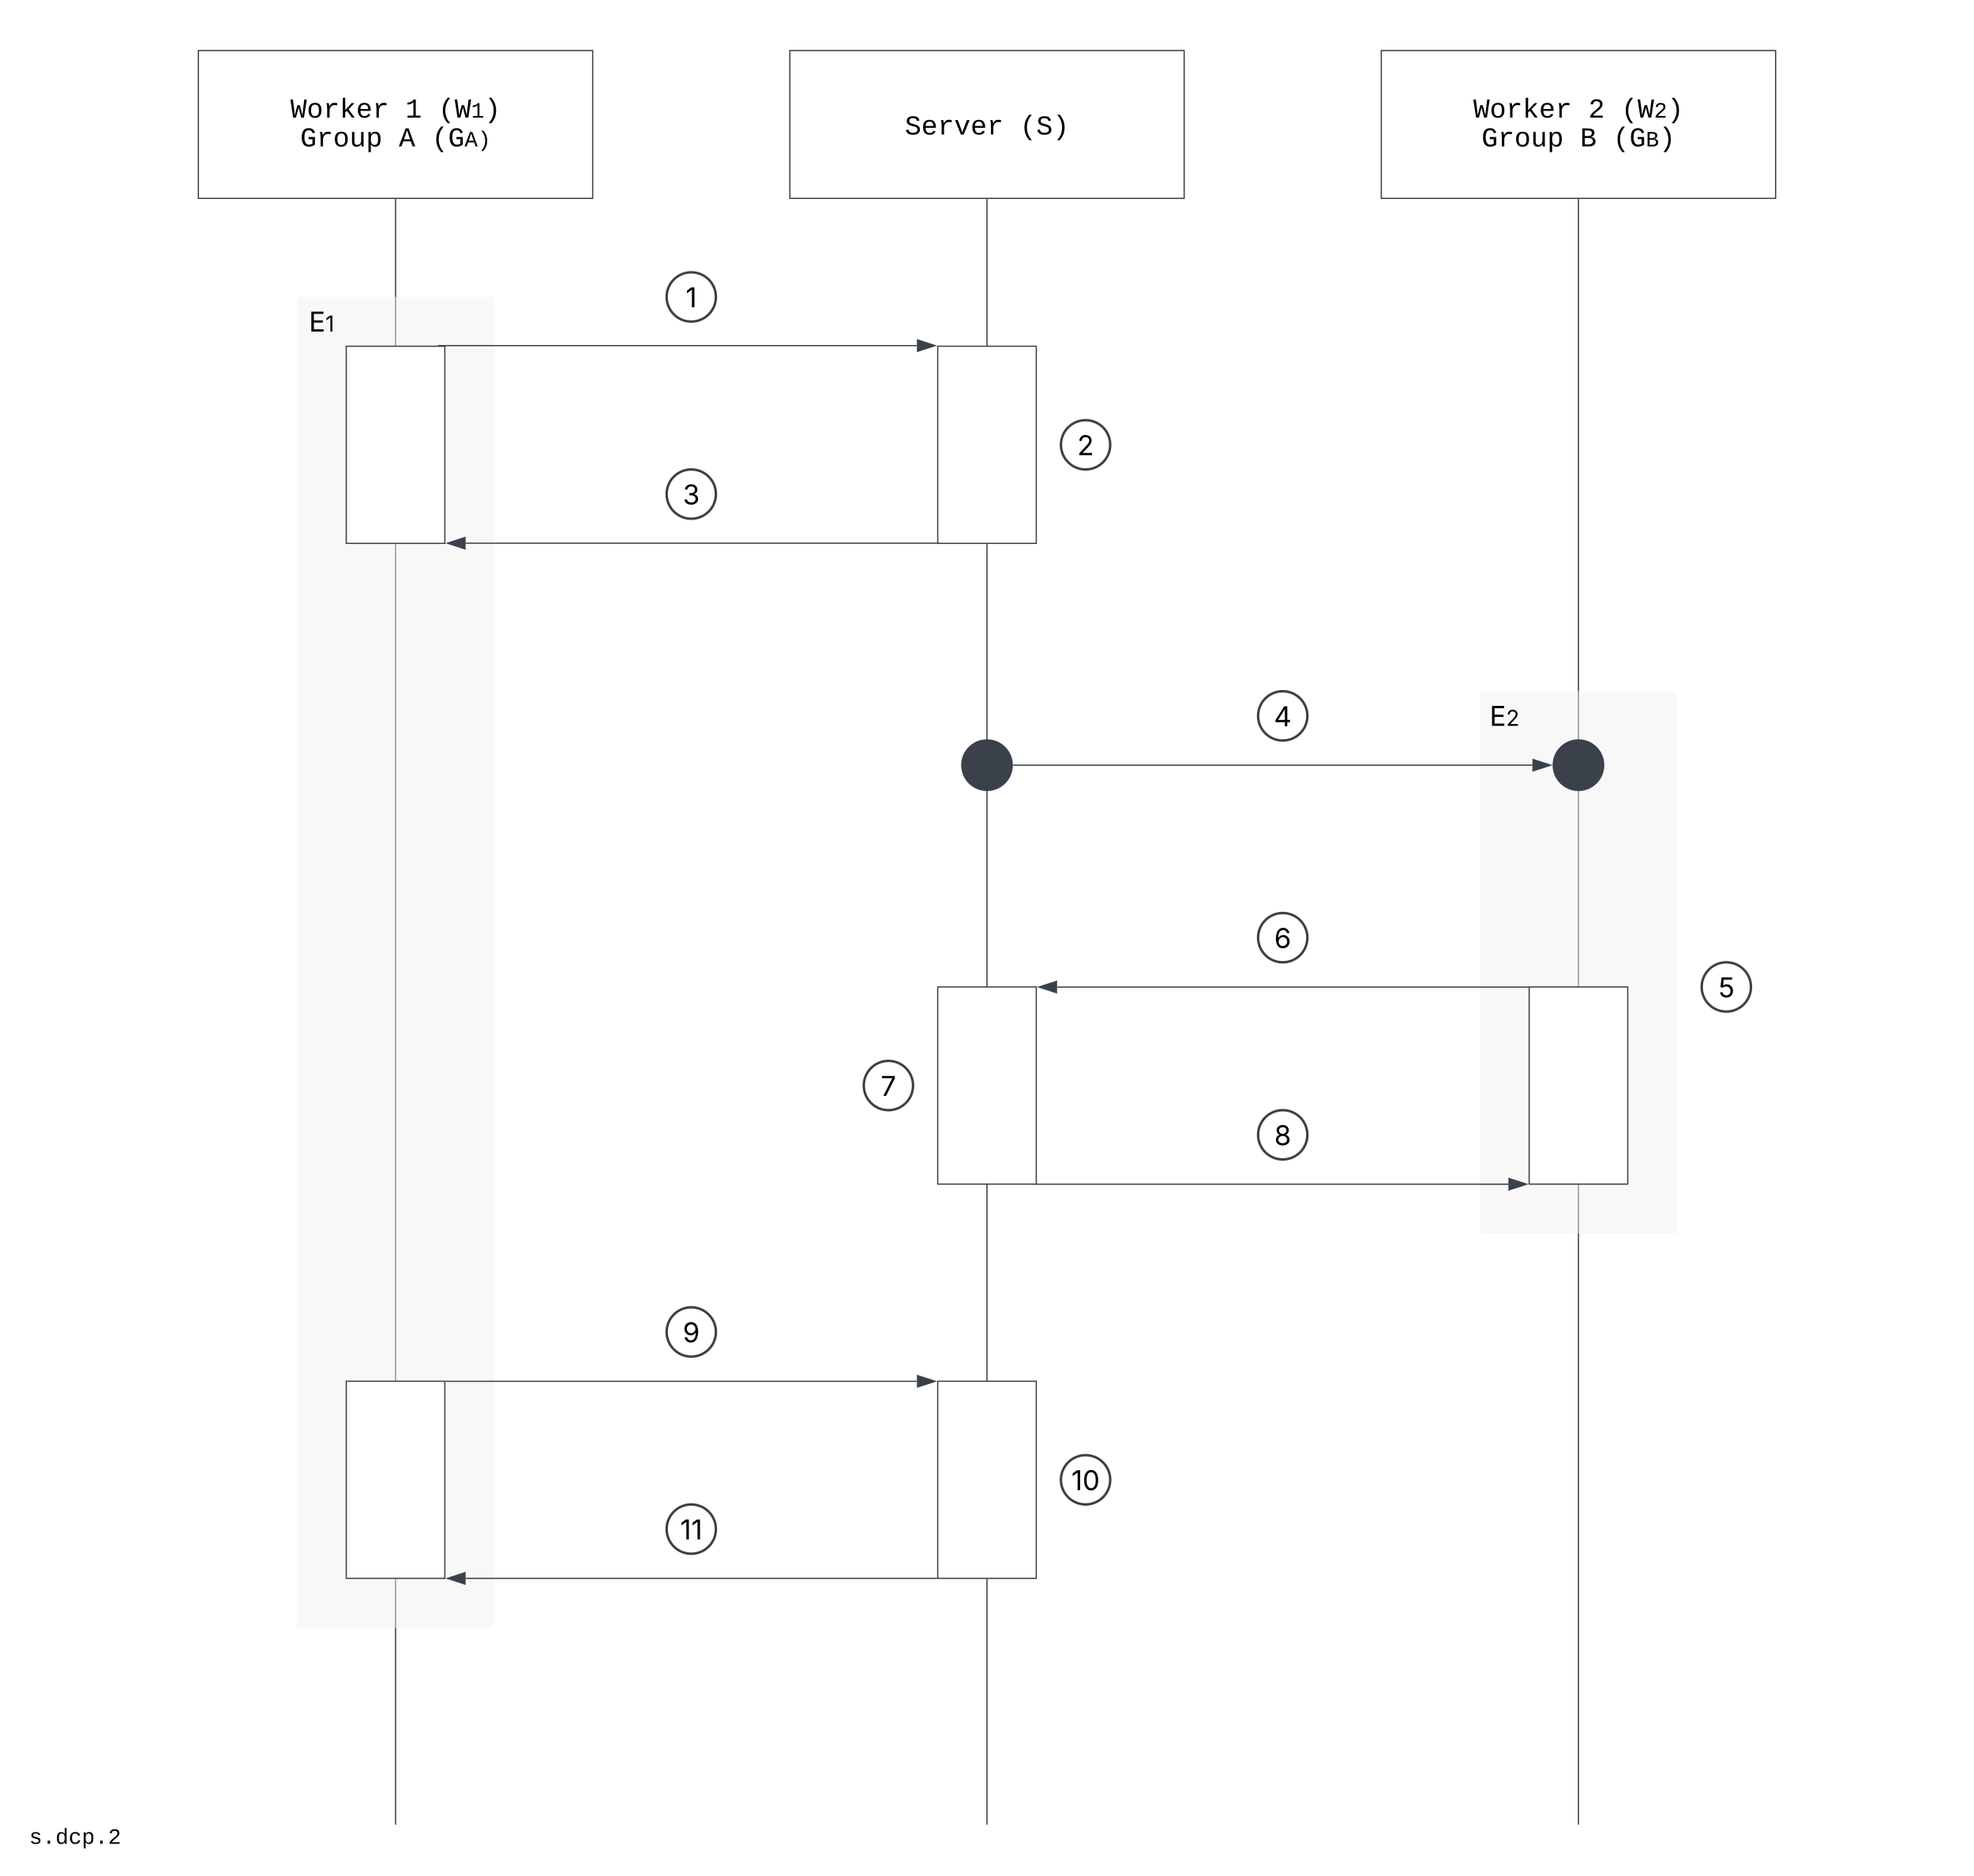
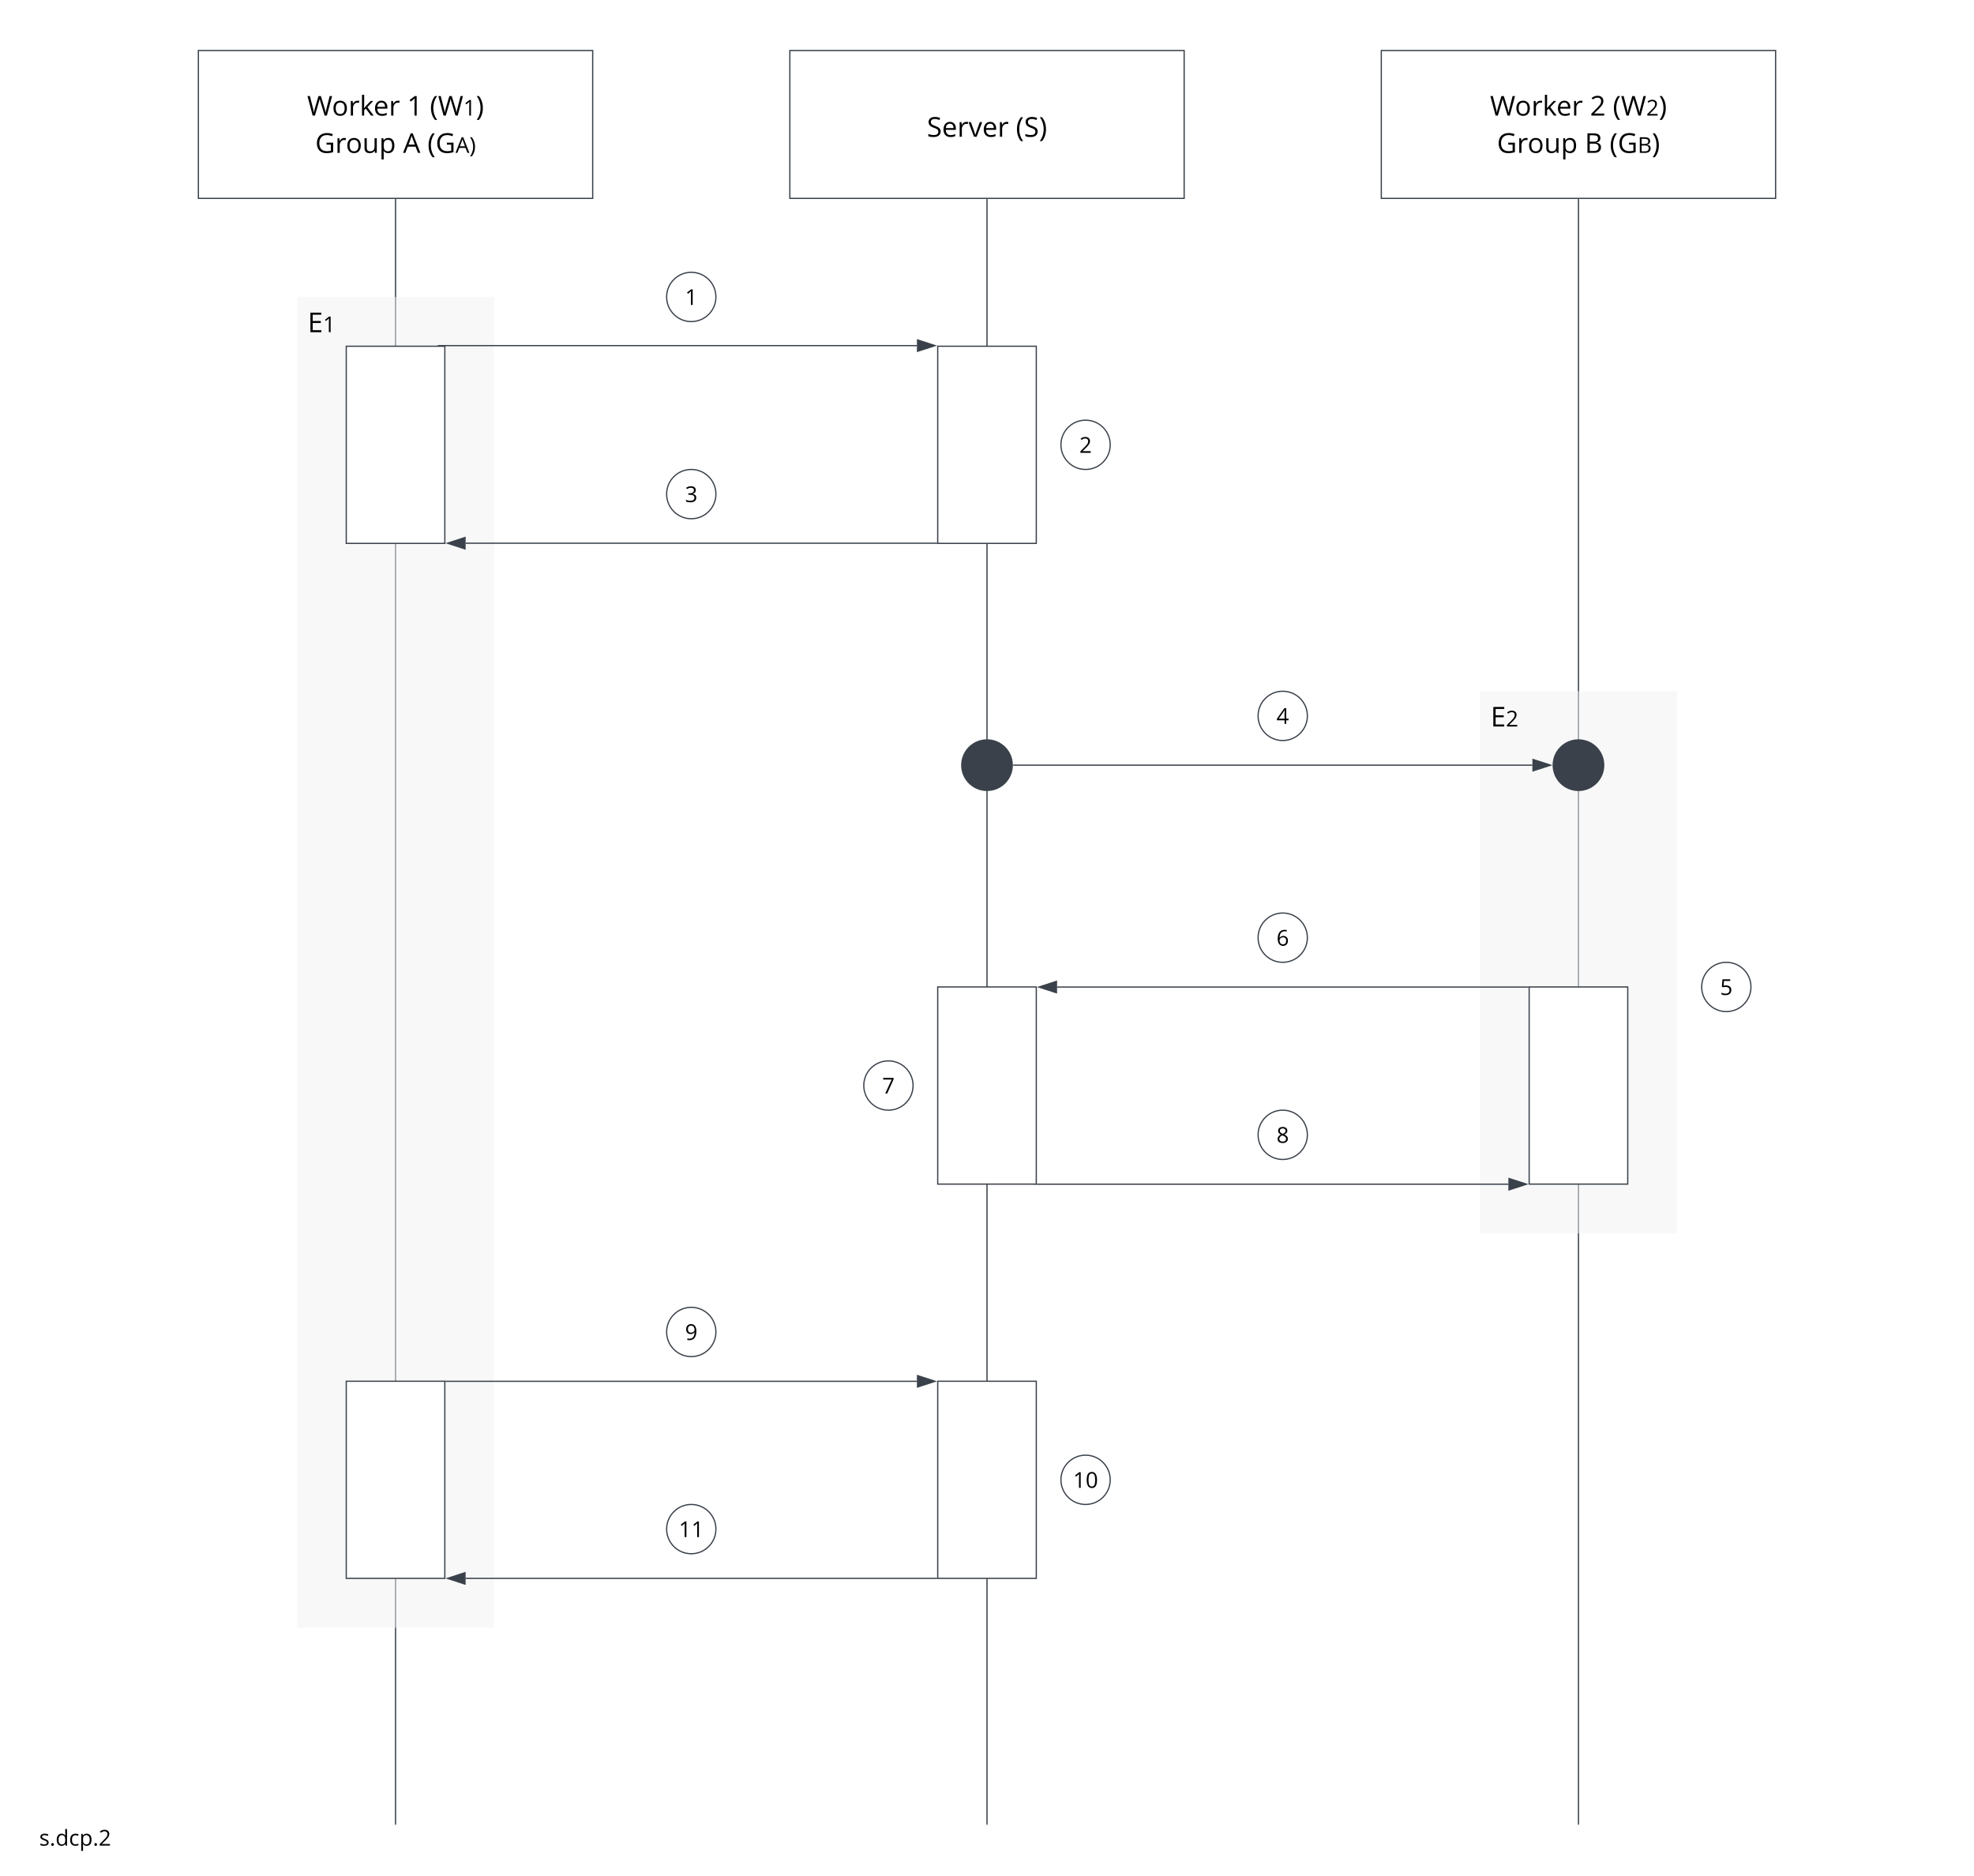
<svg xmlns="http://www.w3.org/2000/svg" xmlns:ns1="lucid" xmlns:xlink="http://www.w3.org/1999/xlink" width="1602" height="1522">
  <g transform="translate(-479 1001)" ns1:page-tab-id="0_0">
    <path d="M0-1500h2500v2500H0z" fill="#fff" />
    <path d="M480-994a6 6 0 0 1 6-6h1588a6 6 0 0 1 6 6V514a6 6 0 0 1-6 6H486a6 6 0 0 1-6-6z" stroke="#000" stroke-opacity="0" stroke-width="2" fill="#fff" />
    <path d="M1760-839V479.5" stroke="#3a414a" fill="none" />
    <path d="M1760.47-839h-.94v-.5h.94z" stroke="#3a414a" stroke-width=".05" fill="#3a414a" />
    <path d="M1760 479.5v.5M1280-839V479.5" stroke="#3a414a" fill="none" />
    <path d="M1280.47-839h-.94v-.5h.94z" stroke="#3a414a" stroke-width=".05" fill="#3a414a" />
    <path d="M1280 479.5v.5M800-839V479.5" stroke="#3a414a" fill="none" />
    <path d="M800.48-839h-.96v-.5h.96z" stroke="#3a414a" stroke-width=".05" fill="#3a414a" />
    <path d="M800 479.5v.5" stroke="#3a414a" fill="none" />
    <path d="M1680-440h160V0h-160zM720-760h160V320H720z" stroke="#000" stroke-opacity="0" fill="#f2f3f5" fill-opacity=".5" />
    <path d="M640-960h320v120H640z" stroke="#3a414a" fill="#fff" />
-     <use xlink:href="#a" transform="matrix(1,0,0,1,645,-955) translate(69.65278 49.42708)" />
-     <use xlink:href="#b" transform="matrix(1,0,0,1,645,-955) translate(163.0013 49.42708)" />
-     <use xlink:href="#c" transform="matrix(1,0,0,1,645,-955) translate(189.6723 49.42708)" />
-     <use xlink:href="#d" transform="matrix(1,0,0,1,645,-955) translate(77.65408 72.85373)" />
-     <use xlink:href="#e" transform="matrix(1,0,0,1,645,-955) translate(157.6671 72.85373)" />
-     <use xlink:href="#f" transform="matrix(1,0,0,1,645,-955) translate(184.3381 72.85373)" />
+     <use xlink:href="#a" transform="matrix(1,0,0,1,645,-955) translate(83.24002 47.81467)" />
+     <use xlink:href="#b" transform="matrix(1,0,0,1,645,-955) translate(164.3924 47.81467)" />
+     <use xlink:href="#c" transform="matrix(1,0,0,1,645,-955) translate(182.8711 47.81467)" />
+     <use xlink:href="#d" transform="matrix(1,0,0,1,645,-955) translate(89.82205 78.07726)" />
+     <use xlink:href="#e" transform="matrix(1,0,0,1,645,-955) translate(161.0786 78.07726)" />
+     <use xlink:href="#f" transform="matrix(1,0,0,1,645,-955) translate(180.9136 78.07726)" />
    <path d="M1120-960h320v120h-320z" stroke="#3a414a" fill="#fff" />
-     <use xlink:href="#g" transform="matrix(1,0,0,1,1125,-955) translate(88.32248 63.17708)" />
-     <use xlink:href="#h" transform="matrix(1,0,0,1,1125,-955) translate(181.671 63.17708)" />
+     <use xlink:href="#g" transform="matrix(1,0,0,1,1125,-955) translate(106.237 65.00217)" />
+     <use xlink:href="#h" transform="matrix(1,0,0,1,1125,-955) translate(178.4158 65.00217)" />
    <path d="M1600-960h320v120h-320z" stroke="#3a414a" fill="#fff" />
-     <use xlink:href="#a" transform="matrix(1,0,0,1,1605,-955) translate(69.65278 49.42708)" />
-     <use xlink:href="#i" transform="matrix(1,0,0,1,1605,-955) translate(163.0013 49.42708)" />
-     <use xlink:href="#j" transform="matrix(1,0,0,1,1605,-955) translate(189.6723 49.42708)" />
-     <use xlink:href="#d" transform="matrix(1,0,0,1,1605,-955) translate(76.32053 72.85373)" />
-     <use xlink:href="#k" transform="matrix(1,0,0,1,1605,-955) translate(156.3336 72.85373)" />
-     <use xlink:href="#l" transform="matrix(1,0,0,1,1605,-955) translate(183.0046 72.85373)" />
+     <use xlink:href="#a" transform="matrix(1,0,0,1,1605,-955) translate(83.24002 47.81467)" />
+     <use xlink:href="#i" transform="matrix(1,0,0,1,1605,-955) translate(164.3924 47.81467)" />
+     <use xlink:href="#j" transform="matrix(1,0,0,1,1605,-955) translate(182.8711 47.81467)" />
+     <use xlink:href="#d" transform="matrix(1,0,0,1,1605,-955) translate(88.86176 78.07726)" />
+     <use xlink:href="#k" transform="matrix(1,0,0,1,1605,-955) translate(160.1183 78.07726)" />
+     <use xlink:href="#l" transform="matrix(1,0,0,1,1605,-955) translate(180.2897 78.07726)" />
    <path d="M760-720h80v160h-80zM1240-720h80v160h-80z" stroke="#3a414a" fill="#fff" />
    <path d="M1300-380c0 11.05-8.95 20-20 20s-20-8.95-20-20 8.95-20 20-20 20 8.95 20 20zM1780-380c0 11.05-8.95 20-20 20s-20-8.95-20-20 8.95-20 20-20 20 8.95 20 20z" stroke="#3a414a" stroke-width="2" fill="#3a414a" />
    <path d="M1301.5-380h421.1" stroke="#3a414a" fill="none" />
    <path d="M1301.5-379.52h-.55l.05-.44-.02-.52h.53z" stroke="#3a414a" stroke-width=".05" fill="#3a414a" />
    <path d="M1737.38-380l-14.27 4.63.02-9.26z" stroke="#3a414a" fill="#3a414a" />
    <path d="M720-754a6 6 0 0 1 6-6h28a6 6 0 0 1 6 6v28a6 6 0 0 1-6 6h-28a6 6 0 0 1-6-6z" fill="none" />
-     <use xlink:href="#m" transform="matrix(1,0,0,1,720,-760) translate(9.705946 28.08377)" />
+     <use xlink:href="#m" transform="matrix(1,0,0,1,720,-760) translate(8.738064 28.62088)" />
    <path d="M834.36-720.5h388.75" stroke="#3a414a" fill="none" />
    <path stroke="#3a414a" stroke-width=".05" fill="#3a414a" />
    <path d="M1237.88-720.5l-14.27 4.63.02-9.26z" stroke="#3a414a" fill="#3a414a" />
    <path d="M1239-560.14H856.88" stroke="#3a414a" fill="none" />
    <path d="M1239.5-559.67h-.5v-.95h.5z" stroke="#3a414a" stroke-width=".05" fill="#3a414a" />
    <path d="M842.12-560.14l14.26-4.64v9.27z" stroke="#3a414a" fill="#3a414a" />
    <path d="M1240-200h80v160h-80zM760 120h80v160h-80zM1240 120h80v160h-80zM1720-200h80v160h-80z" stroke="#3a414a" fill="#fff" />
    <path d="M841 120.05h382.12" stroke="#3a414a" fill="none" />
    <path d="M841 120.53h-.5v-.95h.5z" stroke="#3a414a" stroke-width=".05" fill="#3a414a" />
    <path d="M1237.88 120.05l-14.26 4.64v-9.28z" stroke="#3a414a" fill="#3a414a" />
    <path d="M1239 280H856.88" stroke="#3a414a" fill="none" />
    <path d="M1239.5 280.48h-.5v-.96h.5z" stroke="#3a414a" stroke-width=".05" fill="#3a414a" />
    <path d="M842.12 280l14.26-4.63v9.26z" stroke="#3a414a" fill="#3a414a" />
    <path d="M1719-199.92h-382.12" stroke="#3a414a" fill="none" />
    <path d="M1719.5-199.45h-.5v-.95h.5z" stroke="#3a414a" stroke-width=".05" fill="#3a414a" />
    <path d="M1322.12-199.92l14.27-4.64-.02 9.27z" stroke="#3a414a" fill="#3a414a" />
-     <path d="M1060-760c0 11.05-8.95 20-20 20s-20-8.95-20-20 8.95-20 20-20 20 8.95 20 20z" stroke="#3a414a" stroke-width="2" fill-opacity="0" />
-     <use xlink:href="#n" transform="matrix(1,0,0,1,1025,-775) translate(10.48569 23.40278)" />
-     <path d="M1380-640c0 11.05-8.95 20-20 20s-20-8.95-20-20 8.95-20 20-20 20 8.95 20 20z" stroke="#3a414a" stroke-width="2" fill-opacity="0" />
-     <use xlink:href="#o" transform="matrix(1,0,0,1,1345,-655) translate(8.228741 23.40278)" />
+     <path d="M1060-760c0 11.05-8.95 20-20 20s-20-8.95-20-20 8.95-20 20-20 20 8.95 20 20z" stroke="#3a414a" fill-opacity="0" />
+     <use xlink:href="#n" transform="matrix(1,0,0,1,1020,-780) translate(14.92253 26.50174)" />
+     <path d="M1380-640c0 11.05-8.95 20-20 20s-20-8.95-20-20 8.95-20 20-20 20 8.95 20 20z" stroke="#3a414a" fill-opacity="0" />
+     <use xlink:href="#o" transform="matrix(1,0,0,1,1340,-660) translate(14.92253 26.50174)" />
    <path d="M1680-434a6 6 0 0 1 6-6h28a6 6 0 0 1 6 6v28a6 6 0 0 1-6 6h-28a6 6 0 0 1-6-6z" fill="none" />
-     <use xlink:href="#p" transform="matrix(1,0,0,1,1680,-440) translate(7.900391 28.08377)" />
-     <path d="M1060-600c0 11.05-8.95 20-20 20s-20-8.95-20-20 8.95-20 20-20 20 8.95 20 20z" stroke="#3a414a" stroke-width="2" fill-opacity="0" />
-     <use xlink:href="#q" transform="matrix(1,0,0,1,1025,-615) translate(8.141936 23.40278)" />
-     <path d="M1540-420c0 11.05-8.95 20-20 20s-20-8.95-20-20 8.95-20 20-20 20 8.95 20 20z" stroke="#3a414a" stroke-width="2" fill-opacity="0" />
-     <use xlink:href="#r" transform="matrix(1,0,0,1,1505,-435) translate(7.827266 23.40278)" />
-     <path d="M1900-200c0 11.05-8.95 20-20 20s-20-8.95-20-20 8.95-20 20-20 20 8.95 20 20z" stroke="#3a414a" stroke-width="2" fill-opacity="0" />
-     <use xlink:href="#s" transform="matrix(1,0,0,1,1865,-215) translate(8.250443 23.40278)" />
-     <path d="M1540-240c0 11.05-8.95 20-20 20s-20-8.95-20-20 8.95-20 20-20 20 8.95 20 20z" stroke="#3a414a" stroke-width="2" fill-opacity="0" />
-     <use xlink:href="#t" transform="matrix(1,0,0,1,1505,-255) translate(8.114809 23.40278)" />
-     <path d="M1540-80c0 11.05-8.95 20-20 20s-20-8.95-20-20 8.95-20 20-20 20 8.95 20 20z" stroke="#3a414a" stroke-width="2" fill-opacity="0" />
-     <use xlink:href="#u" transform="matrix(1,0,0,1,1505,-95) translate(8.131085 23.40278)" />
-     <path d="M1220-120c0 11.05-8.95 20-20 20s-20-8.95-20-20 8.95-20 20-20 20 8.95 20 20z" stroke="#3a414a" stroke-width="2" fill-opacity="0" />
-     <use xlink:href="#v" transform="matrix(1,0,0,1,1185,-135) translate(8.717023 23.40278)" />
-     <path d="M1060 80c0 11.05-8.95 20-20 20s-20-8.95-20-20 8.95-20 20-20 20 8.95 20 20z" stroke="#3a414a" stroke-width="2" fill-opacity="0" />
-     <g>
-       <use xlink:href="#w" transform="matrix(1,0,0,1,1025,65) translate(8.114809 23.40278)" />
-     </g>
-     <path d="M1380 200c0 11.05-8.95 20-20 20s-20-8.95-20-20 8.95-20 20-20 20 8.95 20 20z" stroke="#3a414a" stroke-width="2" fill-opacity="0" />
-     <g>
-       <use xlink:href="#x" transform="matrix(1,0,0,1,1345,185) translate(3.476137 23.40278)" />
-     </g>
-     <path d="M1060 240c0 11.05-8.95 20-20 20s-20-8.95-20-20 8.95-20 20-20 20 8.95 20 20z" stroke="#3a414a" stroke-width="2" fill-opacity="0" />
-     <g>
-       <use xlink:href="#y" transform="matrix(1,0,0,1,1025,225) translate(5.966372 23.40278)" />
+     <use xlink:href="#p" transform="matrix(1,0,0,1,1680,-440) translate(8.738064 28.62088)" />
+     <path d="M1060-600c0 11.05-8.95 20-20 20s-20-8.95-20-20 8.95-20 20-20 20 8.95 20 20z" stroke="#3a414a" fill-opacity="0" />
+     <use xlink:href="#q" transform="matrix(1,0,0,1,1020,-620) translate(14.92253 26.50174)" />
+     <path d="M1540-420c0 11.05-8.95 20-20 20s-20-8.95-20-20 8.95-20 20-20 20 8.95 20 20z" stroke="#3a414a" fill-opacity="0" />
+     <use xlink:href="#r" transform="matrix(1,0,0,1,1500,-440) translate(14.92253 26.50174)" />
+     <path d="M1900-200c0 11.05-8.95 20-20 20s-20-8.95-20-20 8.95-20 20-20 20 8.95 20 20z" stroke="#3a414a" fill-opacity="0" />
+     <use xlink:href="#s" transform="matrix(1,0,0,1,1860,-220) translate(14.92253 26.50174)" />
+     <path d="M1540-240c0 11.05-8.95 20-20 20s-20-8.95-20-20 8.95-20 20-20 20 8.95 20 20z" stroke="#3a414a" fill-opacity="0" />
+     <use xlink:href="#t" transform="matrix(1,0,0,1,1500,-260) translate(14.92253 26.50174)" />
+     <path d="M1540-80c0 11.05-8.95 20-20 20s-20-8.95-20-20 8.95-20 20-20 20 8.95 20 20z" stroke="#3a414a" fill-opacity="0" />
+     <use xlink:href="#u" transform="matrix(1,0,0,1,1500,-100) translate(14.92253 26.50174)" />
+     <path d="M1220-120c0 11.05-8.95 20-20 20s-20-8.95-20-20 8.95-20 20-20 20 8.95 20 20z" stroke="#3a414a" fill-opacity="0" />
+     <use xlink:href="#v" transform="matrix(1,0,0,1,1180,-140) translate(14.92253 26.50174)" />
+     <path d="M1060 80c0 11.05-8.95 20-20 20s-20-8.95-20-20 8.95-20 20-20 20 8.95 20 20z" stroke="#3a414a" fill-opacity="0" />
+     <g>
+       <use xlink:href="#w" transform="matrix(1,0,0,1,1020,60) translate(14.92253 26.50174)" />
+     </g>
+     <path d="M1380 200c0 11.05-8.95 20-20 20s-20-8.95-20-20 8.95-20 20-20 20 8.95 20 20z" stroke="#3a414a" fill-opacity="0" />
+     <g>
+       <use xlink:href="#x" transform="matrix(1,0,0,1,1340,180) translate(9.840069 26.50174)" />
+     </g>
+     <path d="M1060 240c0 11.05-8.95 20-20 20s-20-8.95-20-20 8.95-20 20-20 20 8.95 20 20z" stroke="#3a414a" fill-opacity="0" />
+     <g>
+       <use xlink:href="#y" transform="matrix(1,0,0,1,1020,220) translate(9.840069 26.50174)" />
    </g>
    <path d="M1321-39.92h382.12" stroke="#3a414a" fill="none" />
    <path d="M1321-39.44h-3.5v-.06h3v-.9h.5z" stroke="#3a414a" stroke-width=".05" fill="#3a414a" />
    <path d="M1717.88-39.92l-14.27 4.64.02-9.27z" stroke="#3a414a" fill="#3a414a" />
    <path d="M480 466a6 6 0 0 1 6-6h108a6 6 0 0 1 6 6v48a6 6 0 0 1-6 6H486a6 6 0 0 1-6-6z" fill="none" />
    <g>
-       <use xlink:href="#z" transform="matrix(1,0,0,1,480,460) translate(22.66059 35.42101)" />
+       <use xlink:href="#z" transform="matrix(1,0,0,1,480,460) translate(30.82031 36.8967)" />
    </g>
    <defs>
-       <path d="M1018 0H810c-67-251-137-496-194-756C558-495 487-250 419 0H211L0-1349h189c48 393 110 772 142 1181 58-262 128-512 197-763h175c69 251 139 500 197 763 37-402 92-789 139-1181h189" id="A" />
-       <path d="M615-1102c343 0 484 203 482 560-1 347-147 562-488 562-336 0-475-219-479-562-4-349 156-560 485-560zm-8 989c240 0 301-180 301-429 0-245-55-427-290-427-236 0-299 181-299 427 0 243 61 429 288 429" id="B" />
-       <path d="M839-1102c70 0 148 7 206 17v167c-112-18-268-36-363 15-129 69-208 203-208 395V0H294c-10-367 32-789-52-1082h171c21 75 41 161 48 250h5c67-152 152-270 373-270" id="C" />
-       <path d="M914 0L548-499l-132 98V0H236v-1484h180v927l475-525h211L663-617 1125 0H914" id="D" />
-       <path d="M617-1102c355 0 481 238 477 599H322c5 222 84 388 301 388 144 0 244-59 284-166l158 45C1002-72 854 20 623 20c-342 0-490-220-490-568 0-346 151-554 484-554zm291 461c-18-192-90-328-289-328-194 0-287 128-295 328h584" id="E" />
+       <path d="M1477 0h-168c-114-383-232-756-342-1143-19-66-26-106-27-119-15 88-39 184-70 289L584 0H416L27-1462h180l231 903c32 127 55 241 70 344 18-122 46-241 80-358l262-889h180l275 897c32 103 59 220 81 350 13-95 37-210 72-346l230-901h180" id="A" />
+       <path d="M621-1116c316 0 501 239 501 567 0 339-180 575-508 569S119-212 115-549c-4-339 178-567 506-567zm-5 141c-239 0-329 168-329 426 0 255 93 430 331 430s332-174 332-430-95-426-334-426" id="B" />
+       <path d="M340-893c80-153 237-262 467-211l-23 154c-45-10-85-15-120-15-184-3-322 182-322 377V0H176v-1096h137l19 203h8" id="C" />
+       <path d="M340-561c134-179 332-366 485-535h197L578-629 1053 0H852L465-518 340-410V0H176v-1556h164c-4 336 9 669-8 995h8" id="D" />
+       <path d="M995-51C878-2 799 19 639 20c-329 2-524-221-524-559 0-326 172-577 481-577 278 0 451 210 446 493v105H287c4 242 121 392 358 393 118 0 235-25 350-74v148zM864-653c2-195-85-324-270-324-190 0-288 139-303 324h573" id="E" />
      <g id="a">
        <use transform="matrix(0.01085069,0,0,0.01085069,0,0)" xlink:href="#A" />
-         <use transform="matrix(0.01085069,0,0,0.01085069,13.3355,0)" xlink:href="#B" />
-         <use transform="matrix(0.01085069,0,0,0.01085069,26.67101,0)" xlink:href="#C" />
-         <use transform="matrix(0.01085069,0,0,0.01085069,40.00651,0)" xlink:href="#D" />
-         <use transform="matrix(0.01085069,0,0,0.01085069,53.34201,0)" xlink:href="#E" />
-         <use transform="matrix(0.01085069,0,0,0.01085069,66.67752,0)" xlink:href="#C" />
-       </g>
-       <path d="M148-1120c216-7 379-89 463-229h166v1204h353V0H157v-145h439v-1021c-79 124-254 184-448 194v-148" id="F" />
+         <use transform="matrix(0.01085069,0,0,0.01085069,20.12804,0)" xlink:href="#B" />
+         <use transform="matrix(0.01085069,0,0,0.01085069,33.55035,0)" xlink:href="#C" />
+         <use transform="matrix(0.01085069,0,0,0.01085069,42.62153,0)" xlink:href="#D" />
+         <use transform="matrix(0.01085069,0,0,0.01085069,53.84115,0)" xlink:href="#E" />
+         <use transform="matrix(0.01085069,0,0,0.01085069,66.30859,0)" xlink:href="#C" />
+       </g>
+       <path d="M715 0H553c4-427-9-874 8-1288-79 77-94 81-285 239l-88-114 387-299h140V0" id="F" />
      <use transform="matrix(0.01085069,0,0,0.01085069,0,0)" xlink:href="#F" id="b" />
-       <path d="M891-1484c-201 251-362 514-362 954 0 441 161 704 362 955H701C500 176 342-90 342-532c0-440 159-704 359-952h190" id="G" />
-       <path d="M528-1484c201 248 357 511 357 952 0 442-156 709-357 957H336C537 174 700-89 700-530c0-440-163-703-364-954h192" id="H" />
+       <path d="M383 324C201 116 82-188 82-561c0-378 120-688 301-901h162c-172 227-289 529-289 899 0 361 122 665 287 887H383" id="G" />
+       <path d="M223-1462c182 213 301 524 301 901 0 373-119 679-301 885H63c166-222 287-526 287-887 0-369-117-672-289-899h162" id="H" />
      <g id="c">
        <use transform="matrix(0.01085069,0,0,0.01085069,0,0)" xlink:href="#G" />
-         <use transform="matrix(0.01085069,0,0,0.01085069,13.3355,0)" xlink:href="#A" />
-         <use transform="matrix(0.008680556,0,0,0.008680556,26.67101,0)" xlink:href="#F" />
-         <use transform="matrix(0.01085069,0,0,0.01085069,37.33941,0)" xlink:href="#H" />
-       </g>
-       <path d="M655-135c108 0 195-33 260-74v-336H622v-160h479v572C981-54 839 20 639 20c-388 0-526-306-526-701 0-406 129-689 529-689 261 0 392 137 461 331l-171 56c-47-131-122-231-288-231-281 0-330 245-330 533 0 179 28 314 84 407s142 139 257 139" id="I" />
-       <path d="M528 20c-247 0-343-132-343-381v-721h180v686c-4 177 45 284 224 277 194-8 279-136 279-336v-627h181c3 360-6 732 6 1082H885c-4-54-7-126-8-185h-3C809-64 714 20 528 20" id="J" />
-       <path d="M698-1104c312 3 392 244 392 558 0 315-82 566-392 566-169 0-277-65-331-184h-5c8 188 2 394 4 589H185V-858c0-76-1-156-6-224h175c6 52 9 120 10 178h4c58-122 150-202 330-200zm-49 991c225 0 255-203 255-433 0-225-32-419-253-419-236 0-285 192-285 441 0 237 53 411 283 411" id="K" />
+         <use transform="matrix(0.01085069,0,0,0.01085069,6.575521,0)" xlink:href="#A" />
+         <use transform="matrix(0.008680556,0,0,0.008680556,27.14844,0)" xlink:href="#F" />
+         <use transform="matrix(0.01085069,0,0,0.01085069,37.31337,0)" xlink:href="#H" />
+       </g>
+       <path d="M305-731c0 386 189 602 569 602 101 0 200-12 297-35v-450H844v-152h497v711c-160 50-302 75-514 75-450 0-708-292-702-751 7-475 281-752 758-752 156 0 301 29 436 86l-66 150c-132-56-259-84-381-84-359-3-567 235-567 600" id="I" />
+       <path d="M563 20c-271 0-399-123-399-399v-717h168v711c1 177 76 266 252 266 250 0 331-135 331-401v-576h166V0H944l-24-147h-9C848-44 724 20 563 20" id="J" />
+       <path d="M1141-549c0 329-147 569-455 569-159 0-273-61-344-161h-12c23 199 7 418 12 633H176v-1588h135l23 150h8c77-108 175-170 344-170 311 0 455 237 455 567zm-172-2c0-242-88-424-307-424-256 0-323 154-320 426 3 280 68 430 324 430 213 0 303-196 303-432" id="K" />
      <g id="d">
        <use transform="matrix(0.01085069,0,0,0.01085069,0,0)" xlink:href="#I" />
-         <use transform="matrix(0.01085069,0,0,0.01085069,13.3355,0)" xlink:href="#C" />
-         <use transform="matrix(0.01085069,0,0,0.01085069,26.67101,0)" xlink:href="#B" />
-         <use transform="matrix(0.01085069,0,0,0.01085069,40.00651,0)" xlink:href="#J" />
-         <use transform="matrix(0.01085069,0,0,0.01085069,53.34201,0)" xlink:href="#K" />
-       </g>
-       <path d="M1034 0L896-382H333L196 0H0l510-1349h217L1228 0h-194zM847-531c-77-225-157-447-231-674-69 231-154 451-232 674h463" id="L" />
+         <use transform="matrix(0.01085069,0,0,0.01085069,16.17839,0)" xlink:href="#C" />
+         <use transform="matrix(0.01085069,0,0,0.01085069,24.80469,0)" xlink:href="#B" />
+         <use transform="matrix(0.01085069,0,0,0.01085069,38.227,0)" xlink:href="#J" />
+         <use transform="matrix(0.01085069,0,0,0.01085069,51.86632,0)" xlink:href="#K" />
+       </g>
+       <path d="M1120 0L938-465H352L172 0H0l578-1468h143L1296 0h-176zM885-618c-81-228-168-420-238-664-57 230-159 449-235 664h473" id="L" />
      <use transform="matrix(0.01085069,0,0,0.01085069,0,0)" xlink:href="#L" id="e" />
      <g id="f">
        <use transform="matrix(0.01085069,0,0,0.01085069,0,0)" xlink:href="#G" />
-         <use transform="matrix(0.01085069,0,0,0.01085069,13.3355,0)" xlink:href="#I" />
-         <use transform="matrix(0.008680556,0,0,0.008680556,26.67101,0)" xlink:href="#L" />
-         <use transform="matrix(0.008680556,0,0,0.008680556,37.33941,0)" xlink:href="#H" />
-       </g>
-       <path d="M614-1226c-167 1-283 53-283 213 0 183 186 193 334 234 230 63 463 120 463 409 0 286-219 387-518 390C309 23 131-98 79-338l185-37c34 165 149 248 351 246 184-2 324-58 324-238 0-203-207-221-372-266-210-57-422-111-422-377 0-267 201-356 470-360 279-5 430 101 480 324l-188 33c-28-141-121-215-293-213" id="M" />
-       <path d="M715 0H502L69-1082h202c94 253 197 500 285 758 19 57 36 126 52 183 96-335 234-626 350-941h201" id="N" />
+         <use transform="matrix(0.01085069,0,0,0.01085069,6.575521,0)" xlink:href="#I" />
+         <use transform="matrix(0.008680556,0,0,0.008680556,22.75391,0)" xlink:href="#L" />
+         <use transform="matrix(0.008680556,0,0,0.008680556,34.00391,0)" xlink:href="#H" />
+       </g>
+       <path d="M584-1331c-162 0-287 69-287 219 0 118 43 164 123 214 44 28 112 56 203 89 153 55 259 113 317 176s86 144 86 244c-1 276-228 409-520 409-173 0-307-22-400-67v-164c109 46 257 81 406 82 199 1 342-68 342-244 0-120-47-164-132-214-47-28-121-58-218-93-136-49-234-106-292-173s-87-154-87-261c-1-239 209-369 463-369 145 0 279 27 401 80l-53 148c-121-51-238-76-352-76" id="M" />
+       <path d="M516-150c94-315 146-423 332-946h178L610 0H416L0-1096h178c98 281 253 670 330 946h8" id="N" />
      <g id="g">
        <use transform="matrix(0.01085069,0,0,0.01085069,0,0)" xlink:href="#M" />
-         <use transform="matrix(0.01085069,0,0,0.01085069,13.3355,0)" xlink:href="#E" />
-         <use transform="matrix(0.01085069,0,0,0.01085069,26.67101,0)" xlink:href="#C" />
-         <use transform="matrix(0.01085069,0,0,0.01085069,40.00651,0)" xlink:href="#N" />
-         <use transform="matrix(0.01085069,0,0,0.01085069,53.34201,0)" xlink:href="#E" />
-         <use transform="matrix(0.01085069,0,0,0.01085069,66.67752,0)" xlink:href="#C" />
+         <use transform="matrix(0.01085069,0,0,0.01085069,12.19618,0)" xlink:href="#E" />
+         <use transform="matrix(0.01085069,0,0,0.01085069,24.66363,0)" xlink:href="#C" />
+         <use transform="matrix(0.01085069,0,0,0.01085069,33.73481,0)" xlink:href="#N" />
+         <use transform="matrix(0.01085069,0,0,0.01085069,44.86762,0)" xlink:href="#E" />
+         <use transform="matrix(0.01085069,0,0,0.01085069,57.33507,0)" xlink:href="#C" />
      </g>
      <g id="h">
        <use transform="matrix(0.01085069,0,0,0.01085069,0,0)" xlink:href="#G" />
-         <use transform="matrix(0.01085069,0,0,0.01085069,13.3355,0)" xlink:href="#M" />
-         <use transform="matrix(0.01085069,0,0,0.01085069,26.67101,0)" xlink:href="#H" />
-       </g>
-       <path d="M611-1370c266 0 451 106 451 368 0 147-77 243-154 327-132 144-316 255-451 395-42 44-75 87-96 134h723V0H144v-117c124-264 387-411 582-603 73-72 151-147 151-271 0-161-104-231-266-231-163 0-249 90-268 238l-184-17c35-233 185-369 452-369" id="O" />
+         <use transform="matrix(0.01085069,0,0,0.01085069,6.575521,0)" xlink:href="#M" />
+         <use transform="matrix(0.01085069,0,0,0.01085069,18.7717,0)" xlink:href="#H" />
+       </g>
+       <path d="M559-1483c258 0 441 142 440 389 0 93-26 184-78 275-109 192-433 475-612 657v8h752V0H100v-143c177-182 479-462 617-641 67-87 110-168 112-303 2-158-106-258-268-254-165 4-240 52-354 139l-88-113c135-112 281-168 440-168" id="O" />
      <use transform="matrix(0.01085069,0,0,0.01085069,0,0)" xlink:href="#O" id="i" />
      <g id="j">
        <use transform="matrix(0.01085069,0,0,0.01085069,0,0)" xlink:href="#G" />
-         <use transform="matrix(0.01085069,0,0,0.01085069,13.3355,0)" xlink:href="#A" />
-         <use transform="matrix(0.008680556,0,0,0.008680556,26.67101,0)" xlink:href="#O" />
-         <use transform="matrix(0.01085069,0,0,0.01085069,37.33941,0)" xlink:href="#H" />
-       </g>
-       <path d="M802-711c201 25 350 118 350 331C1152-95 921 0 634 0H162v-1349c401 9 908-74 908 327 0 184-111 275-268 311zm-224-69c174-2 300-51 300-218 0-163-124-198-302-198H353v416h225zM353-153c281-2 612 44 606-244-5-271-329-233-606-234v478" id="P" />
+         <use transform="matrix(0.01085069,0,0,0.01085069,6.575521,0)" xlink:href="#A" />
+         <use transform="matrix(0.008680556,0,0,0.008680556,27.14844,0)" xlink:href="#O" />
+         <use transform="matrix(0.01085069,0,0,0.01085069,37.31337,0)" xlink:href="#H" />
+       </g>
+       <path d="M1214-416C1213-138 1004 0 711 0H201v-1462h413c194 0 334 29 421 87s130 150 130 275c0 188-114 295-284 324v10c222 38 333 155 333 350zm-225-667c0-194-147-232-368-232H371v479h280c219-3 338-46 338-247zm43 655c0-204-147-264-370-264H371v547h305c220-1 356-73 356-283" id="P" />
      <use transform="matrix(0.01085069,0,0,0.01085069,0,0)" xlink:href="#P" id="k" />
      <g id="l">
        <use transform="matrix(0.01085069,0,0,0.01085069,0,0)" xlink:href="#G" />
-         <use transform="matrix(0.01085069,0,0,0.01085069,13.3355,0)" xlink:href="#I" />
-         <use transform="matrix(0.008680556,0,0,0.008680556,26.67101,0)" xlink:href="#P" />
-         <use transform="matrix(0.01085069,0,0,0.01085069,37.33941,0)" xlink:href="#H" />
-       </g>
-       <path d="M180 0v-1490h908v168H370v486h669v168H370v500h727V0H180" id="Q" />
-       <path d="M653-1490V0H466v-1314h-10L96-1047v-204l324-239h233" id="R" />
+         <use transform="matrix(0.01085069,0,0,0.01085069,6.575521,0)" xlink:href="#I" />
+         <use transform="matrix(0.008680556,0,0,0.008680556,22.75391,0)" xlink:href="#P" />
+         <use transform="matrix(0.01085069,0,0,0.01085069,34.273,0)" xlink:href="#H" />
+       </g>
+       <path d="M1016 0H201v-1462h815v151H371v471h606v150H371v538h645V0" id="Q" />
      <g id="m">
        <use transform="matrix(0.01085069,0,0,0.01085069,0,0)" xlink:href="#Q" />
-         <use transform="matrix(0.008680556,0,0,0.008680556,13.3572,0)" xlink:href="#R" />
-       </g>
-       <use transform="matrix(0.01085069,0,0,0.01085069,0,0)" xlink:href="#R" id="n" />
-       <path d="M154 0v-137l495-537c165-179 249-281 249-418 0-156-121-253-280-253-170 0-278 110-278 278H158c0-264 200-443 465-443 266 0 455 183 455 416 0 161-73 288-336 568L416-179v12h687V0H154" id="S" />
-       <use transform="matrix(0.01085069,0,0,0.01085069,0,0)" xlink:href="#S" id="o" />
+         <use transform="matrix(0.008680556,0,0,0.008680556,12.35894,0)" xlink:href="#F" />
+       </g>
+       <use transform="matrix(0.008680556,0,0,0.008680556,0,0)" xlink:href="#F" id="n" />
+       <use transform="matrix(0.008680556,0,0,0.008680556,0,0)" xlink:href="#O" id="o" />
      <g id="p">
        <use transform="matrix(0.01085069,0,0,0.01085069,0,0)" xlink:href="#Q" />
-         <use transform="matrix(0.008680556,0,0,0.008680556,13.3572,0)" xlink:href="#S" />
-       </g>
-       <path d="M635 20c-292 0-500-160-510-396h192c11 142 145 229 315 229 187 0 323-105 323-260 0-161-125-274-346-274H488v-165h121c174 0 294-100 294-254 0-148-104-245-266-245-152 0-291 85-297 230H157c8-234 222-395 484-395 278 0 448 188 448 400 0 168-95 291-247 336v12c190 31 301 169 301 357 0 244-216 425-508 425" id="T" />
-       <use transform="matrix(0.01085069,0,0,0.01085069,0,0)" xlink:href="#T" id="q" />
-       <path d="M120-303v-155l652-1032h231v1020h202v167h-202V0H821v-303H120zm702-167v-782h-12L323-482v12h499" id="U" />
-       <use transform="matrix(0.01085069,0,0,0.01085069,0,0)" xlink:href="#U" id="r" />
-       <path d="M626 20c-262 0-458-168-468-396h184c12 133 134 229 284 229 180 0 311-137 311-326 0-192-136-335-323-335-92 0-196 33-255 78l-178-22 88-738h784v167H429l-51 435h8c61-51 160-87 263-87 273 0 474 211 474 499 0 286-210 496-497 496" id="V" />
-       <use transform="matrix(0.01085069,0,0,0.01085069,0,0)" xlink:href="#V" id="s" />
-       <path d="M646 20c-249 0-524-159-524-708 0-524 209-822 547-822 250 0 431 161 467 395H950c-33-129-126-227-281-227-229 0-367 208-367 566h12c80-124 212-198 367-198 255 0 467 205 467 493 0 278-198 501-502 501zm0-167c179 0 318-148 318-334 0-182-133-328-313-328-181 0-322 156-322 330 0 176 134 332 317 332" id="W" />
-       <use transform="matrix(0.01085069,0,0,0.01085069,0,0)" xlink:href="#W" id="t" />
-       <path d="M633 20c-303 0-511-173-511-416 0-188 124-348 291-378v-8c-145-37-237-174-237-332 0-227 192-396 457-396 261 0 456 169 456 396 0 158-94 295-235 332v8c162 30 291 190 291 378 0 243-212 416-512 416zm0-165c197 0 322-103 322-261 0-165-138-283-322-283-188 0-324 118-324 283 0 158 123 261 324 261zm0-703c157 0 272-101 272-252 0-149-110-246-272-246-165 0-273 97-273 246 0 151 112 252 273 252" id="X" />
-       <use transform="matrix(0.01085069,0,0,0.01085069,0,0)" xlink:href="#X" id="u" />
-       <path d="M200 0l662-1311v-12H98v-167h963v177L400 0H200" id="Y" />
-       <use transform="matrix(0.01085069,0,0,0.01085069,0,0)" xlink:href="#Y" id="v" />
-       <path d="M603 20c-253 0-434-161-469-399h188c31 132 124 231 281 231 227 0 367-207 367-568h-12c-80 122-211 199-367 199-257 0-469-206-469-493 0-278 200-505 506-500 245 4 520 158 520 706 0 527-208 824-545 824zm16-703c181 0 324-157 324-332 0-171-135-328-318-328-180 0-317 148-317 332 0 183 131 328 311 328" id="Z" />
-       <use transform="matrix(0.01085069,0,0,0.01085069,0,0)" xlink:href="#Z" id="w" />
-       <path d="M646 20c-332 0-524-278-524-764 0-483 194-766 524-766s524 283 524 766c0 485-191 764-524 764zm0-166c218 0 341-220 341-598 0-380-123-601-341-601s-341 222-341 601c0 378 123 598 341 598" id="aa" />
+         <use transform="matrix(0.008680556,0,0,0.008680556,12.35894,0)" xlink:href="#O" />
+       </g>
+       <path d="M557-1483c261-2 449 121 449 365 0 202-125 312-301 348v8c212 25 346 130 346 348 0 303-232 437-557 434C328 19 210-2 94-59v-158c108 55 257 96 406 96 253 0 379-99 379-297 0-177-139-266-418-266H317v-143h146c207 3 370-92 371-285 1-150-117-233-273-229-171 4-249 44-375 122l-84-112c109-87 268-150 455-152" id="R" />
+       <use transform="matrix(0.008680556,0,0,0.008680556,0,0)" xlink:href="#R" id="q" />
+       <path d="M1130-336H913V0H754v-336H43v-145l694-989h176v983h217v151zM754-487c2-284-7-530 10-809h-8c-32 64-61 118-90 159L209-487h545" id="S" />
+       <use transform="matrix(0.008680556,0,0,0.008680556,0,0)" xlink:href="#S" id="r" />
+       <path d="M512-123c223 0 372-106 371-323 0-204-125-306-375-306-63 0-148 10-254 29l-86-55 55-684h727v153H365l-37 439c77-15 153-23 229-23 289 0 496 151 496 428 0 312-221 485-543 485-165 0-290-26-377-79v-160c85 57 241 96 379 96" id="T" />
+       <use transform="matrix(0.008680556,0,0,0.008680556,0,0)" xlink:href="#T" id="s" />
+       <path d="M610 20c-332-4-493-282-493-645 0-287 55-503 167-645s277-213 496-213c75 0 135 6 178 19v143c-51-17-110-25-176-25-157 0-276 48-359 146S295-948 287-739h12c73-115 189-172 348-172 263 0 424 177 424 442 0 293-175 492-461 489zM287-506c0 212 112 385 321 385 200 0 299-137 299-348 0-191-98-312-291-311-128 1-231 59-284 139-30 43-45 88-45 135" id="U" />
+       <use transform="matrix(0.008680556,0,0,0.008680556,0,0)" xlink:href="#U" id="t" />
+       <path d="M152-1135c0-225 192-348 432-348 245 0 434 118 434 350 0 72-22 138-67 197S835-823 737-774c119 57 203 116 253 178s75 135 75 217c0 256-203 399-475 399-288 0-486-123-486-393 0-167 102-298 306-391-92-52-158-108-198-168s-60-128-60-203zM586-115c184 0 314-89 315-262 0-65-26-123-78-173s-143-99-272-146c-99 43-171 90-216 142s-67 113-67 185c1 172 134 254 318 254zm268-1013c-1-144-117-220-272-220-153 0-266 77-267 220 0 61 20 114 59 158s112 88 218 132c95-40 162-83 202-129s60-100 60-161" id="V" />
+       <use transform="matrix(0.008680556,0,0,0.008680556,0,0)" xlink:href="#V" id="u" />
+       <path d="M285 0l606-1309H94v-153h973v133L469 0H285" id="W" />
+       <use transform="matrix(0.008680556,0,0,0.008680556,0,0)" xlink:href="#W" id="v" />
+       <path d="M106-991c0-291 181-498 463-492 348 8 492 281 492 645 0 572-221 858-664 858-77 0-139-7-184-20v-143c53 17 114 26 182 26 356 0 482-232 496-604h-12c-67 103-189 169-351 170-262 2-422-172-422-440zm787 35c0-214-113-380-324-385-199-4-300 142-299 348 1 191 96 313 291 309 180-3 332-102 332-272" id="X" />
+       <use transform="matrix(0.008680556,0,0,0.008680556,0,0)" xlink:href="#X" id="w" />
+       <path d="M1069-733c0 253-39 441-119 566S748 20 584 20c-157 0-277-64-359-192S102-486 102-733c0-255 40-444 119-567s200-185 363-185c159 0 280 64 362 193s123 315 123 559zm-724-463c-95 160-94 768 0 928 55 94 130 145 239 145 111 0 185-52 240-147 94-164 94-761 0-924-55-95-129-147-240-147-109 0-184 52-239 145" id="Y" />
      <g id="x">
-         <use transform="matrix(0.01085069,0,0,0.01085069,0,0)" xlink:href="#R" />
-         <use transform="matrix(0.01085069,0,0,0.01085069,9.038628,0)" xlink:href="#aa" />
+         <use transform="matrix(0.008680556,0,0,0.008680556,0,0)" xlink:href="#F" />
+         <use transform="matrix(0.008680556,0,0,0.008680556,10.16493,0)" xlink:href="#Y" />
      </g>
      <g id="y">
-         <use transform="matrix(0.01085069,0,0,0.01085069,0,0)" xlink:href="#R" />
-         <use transform="matrix(0.01085069,0,0,0.01085069,9.038628,0)" xlink:href="#R" />
-       </g>
-       <path d="M873-819c-18-114-119-146-250-146-163 0-245 50-245 151 0 151 170 148 294 185 182 54 388 94 388 320 0 240-189 325-439 329-245 4-410-69-454-268l159-31c24 133 136 168 295 165 144-2 270-31 270-171 0-164-195-160-331-202-167-52-350-87-350-299 0-218 173-315 413-313 220 2 373 77 412 260" id="ab" />
-       <path d="M496 0v-299h235V0H496" id="ac" />
-       <path d="M865-914c-3-187-2-380-2-570h180v1261c0 76 1 155 6 223H877c-8-49-9-116-10-174h-5C801-44 708 26 530 26c-135 0-234-46-297-139s-95-232-95-419c0-377 131-566 392-566 176 0 271 63 335 184zm-286-51c-222 0-255 197-255 427 0 229 31 425 253 425 237 0 286-195 286-441 0-238-52-411-284-411" id="ad" />
-       <path d="M631 20c-350 0-501-215-501-562 0-355 162-560 502-560 250 0 399 118 446 323l-192 14c-23-124-109-196-262-196-242 0-305 171-305 415 1 245 61 427 304 427 151 0 248-77 267-215l190 12C1039-107 883 20 631 20" id="ae" />
+         <use transform="matrix(0.008680556,0,0,0.008680556,0,0)" xlink:href="#F" />
+         <use transform="matrix(0.008680556,0,0,0.008680556,10.16493,0)" xlink:href="#F" />
+       </g>
+       <path d="M502-977c-130 0-238 32-238 139 0 75 39 101 95 134 33 19 97 46 192 81 130 48 217 95 263 143s69 108 69 181C883-73 695 20 449 20 304 20 190-3 109-49v-154c91 47 216 86 344 86 149 0 270-36 270-168 0-43-21-76-55-109-56-55-367-158-434-208-74-55-128-109-128-225 0-327 490-342 754-217l-59 135c-110-45-210-68-299-68" id="Z" />
+       <path d="M270 29c-76 0-118-48-118-135 0-84 38-135 118-136 81 0 123 51 123 136 0 82-44 135-123 135" id="aa" />
+       <path d="M115-545c0-330 146-571 454-571 149 0 263 54 342 162h13c-20-185-8-401-11-602h166V0H944l-22-147h-9C836-36 722 20 569 20c-309 0-454-234-454-565zm172 2c0 249 78 424 303 424 257 0 327-150 323-426-4-282-68-432-325-432-220 0-301 191-301 434" id="ab" />
+       <path d="M287-543c-1 247 91 418 323 418 91 0 185-20 281-59v147C818 1 725 20 614 20c-329 0-499-221-499-561 0-349 172-575 510-575 96 0 221 26 282 57l-51 141c-61-25-157-50-235-51-223 0-334 142-334 426" id="ac" />
      <g id="z">
-         <use transform="matrix(0.008680556,0,0,0.008680556,0,0)" xlink:href="#ab" />
-         <use transform="matrix(0.008680556,0,0,0.008680556,10.6684,0)" xlink:href="#ac" />
-         <use transform="matrix(0.008680556,0,0,0.008680556,21.33681,0)" xlink:href="#ad" />
-         <use transform="matrix(0.008680556,0,0,0.008680556,32.00521,0)" xlink:href="#ae" />
-         <use transform="matrix(0.008680556,0,0,0.008680556,42.67361,0)" xlink:href="#K" />
-         <use transform="matrix(0.008680556,0,0,0.008680556,53.34201,0)" xlink:href="#ac" />
-         <use transform="matrix(0.008680556,0,0,0.008680556,64.01042,0)" xlink:href="#O" />
+         <use transform="matrix(0.008680556,0,0,0.008680556,0,0)" xlink:href="#Z" />
+         <use transform="matrix(0.008680556,0,0,0.008680556,8.480903,0)" xlink:href="#aa" />
+         <use transform="matrix(0.008680556,0,0,0.008680556,13.21181,0)" xlink:href="#ab" />
+         <use transform="matrix(0.008680556,0,0,0.008680556,24.1059,0)" xlink:href="#ac" />
+         <use transform="matrix(0.008680556,0,0,0.008680556,32.56944,0)" xlink:href="#K" />
+         <use transform="matrix(0.008680556,0,0,0.008680556,43.46354,0)" xlink:href="#aa" />
+         <use transform="matrix(0.008680556,0,0,0.008680556,48.19444,0)" xlink:href="#O" />
      </g>
    </defs>
  </g>
</svg>
